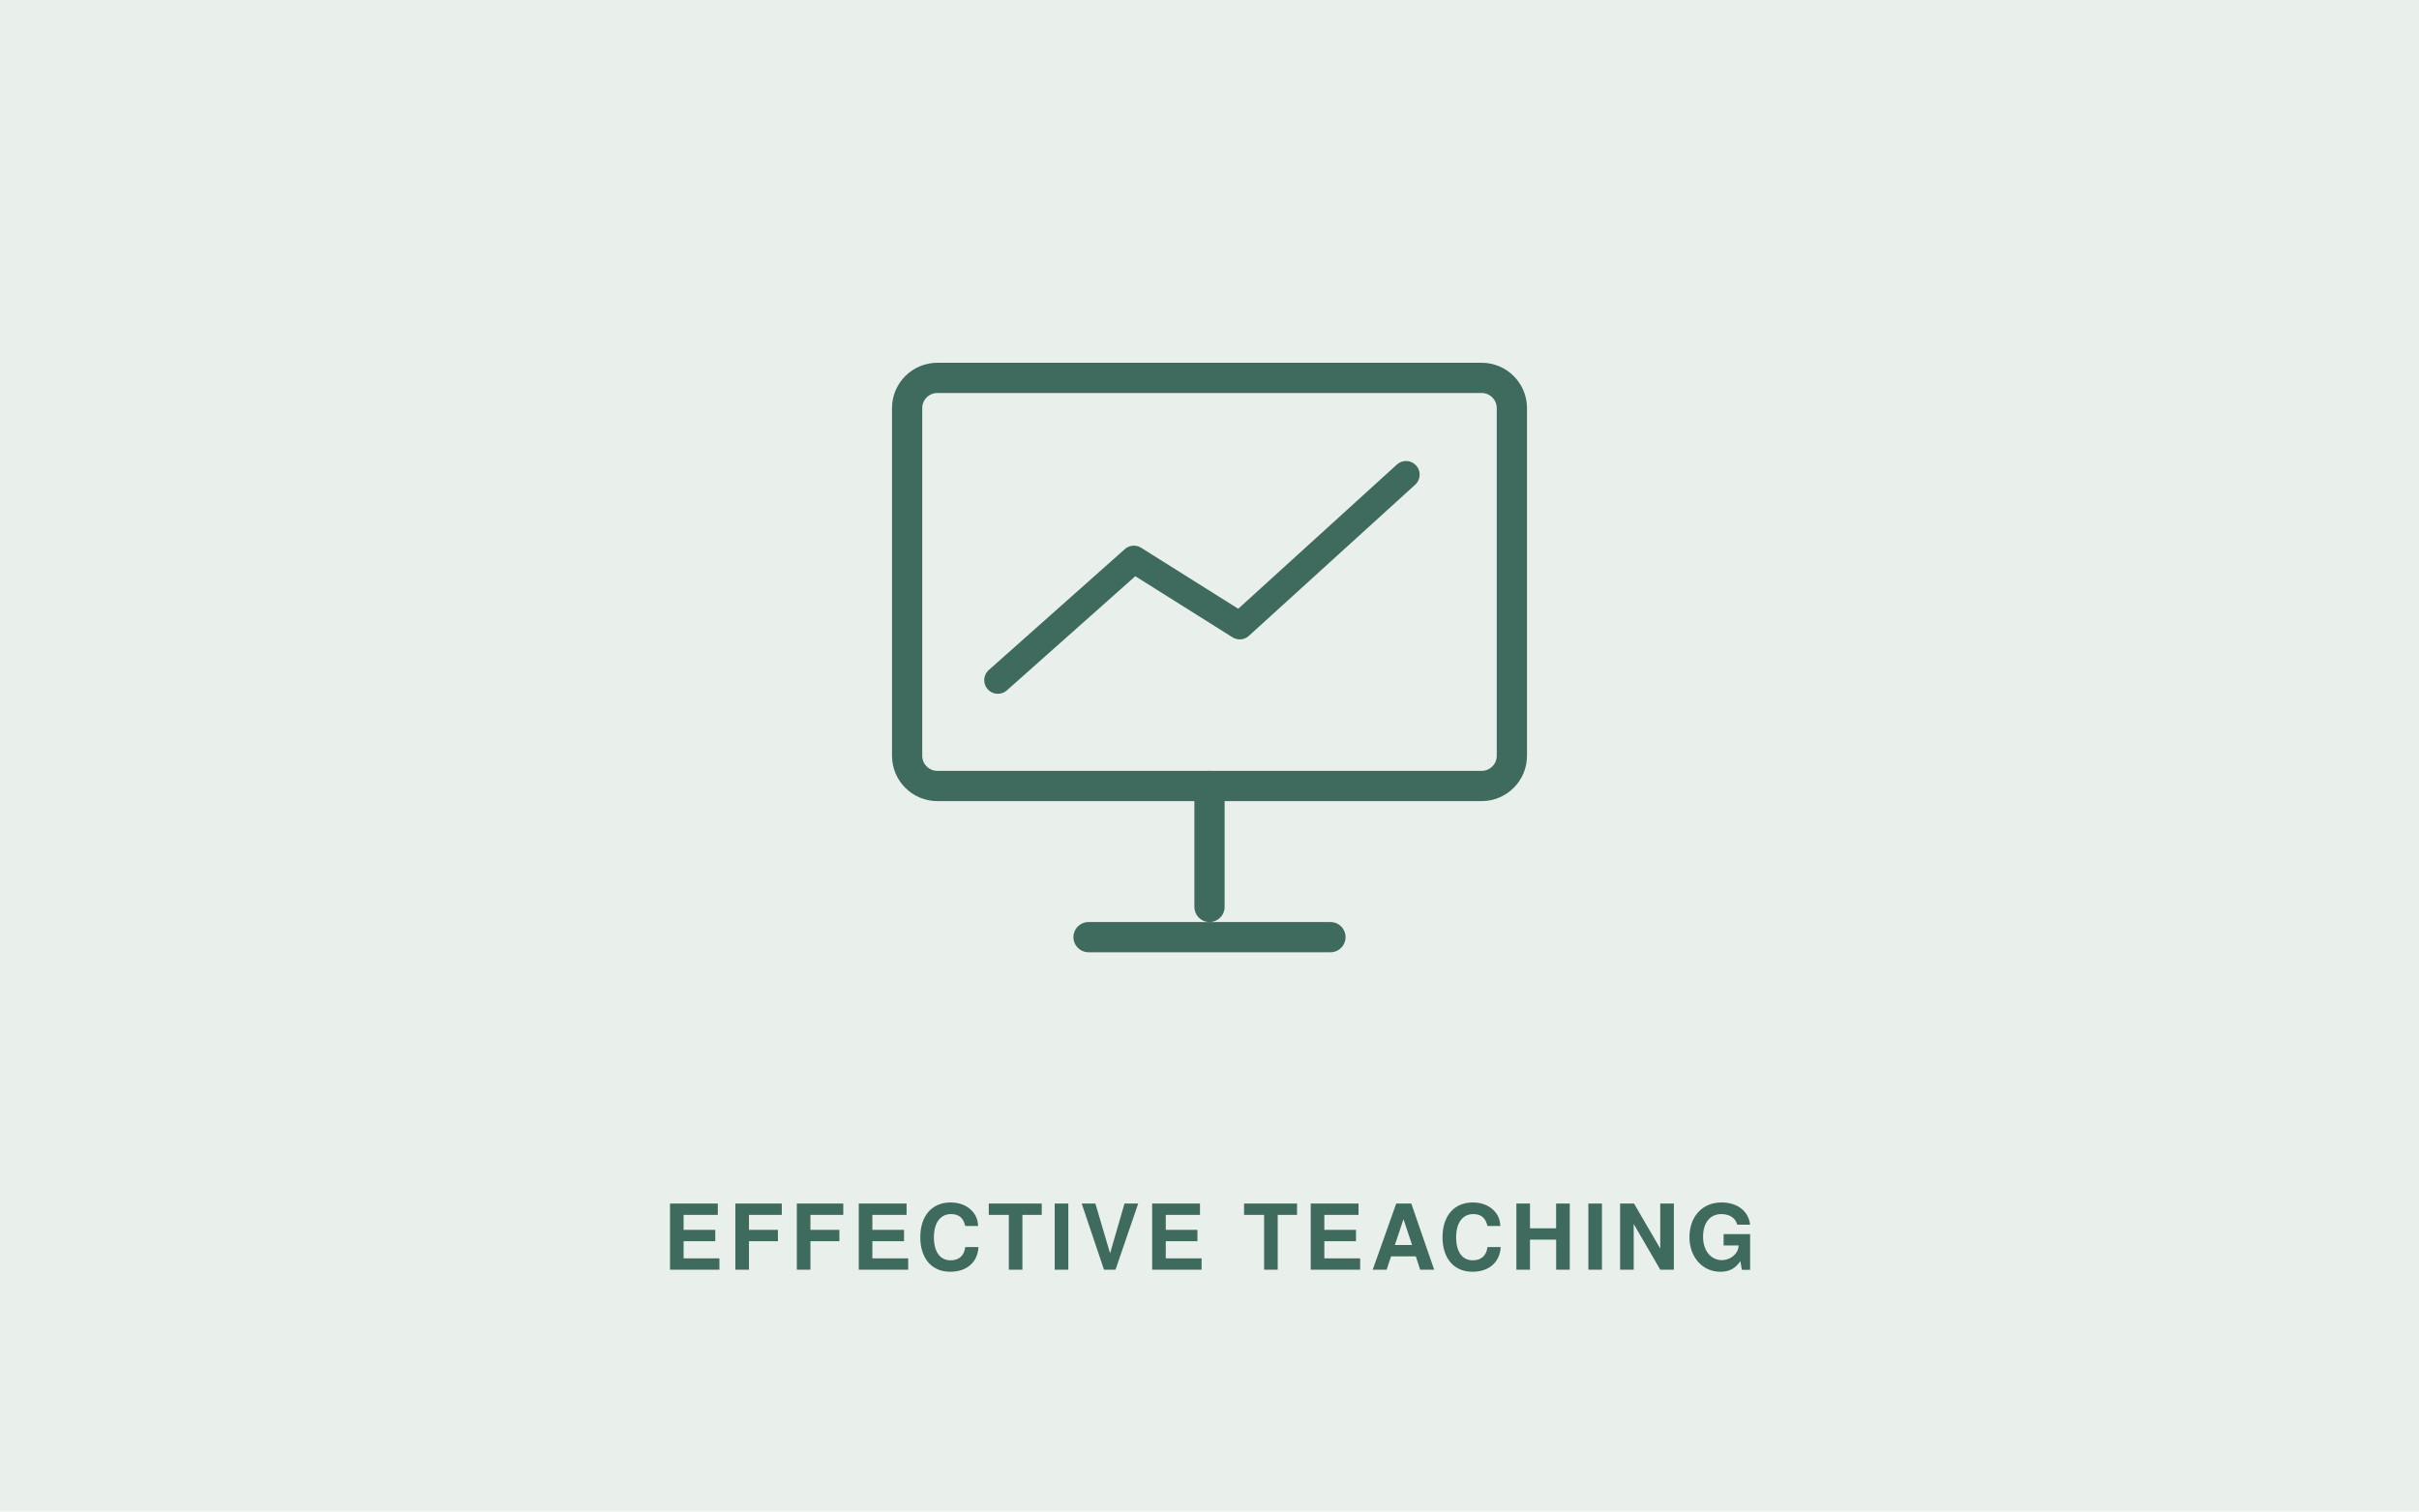
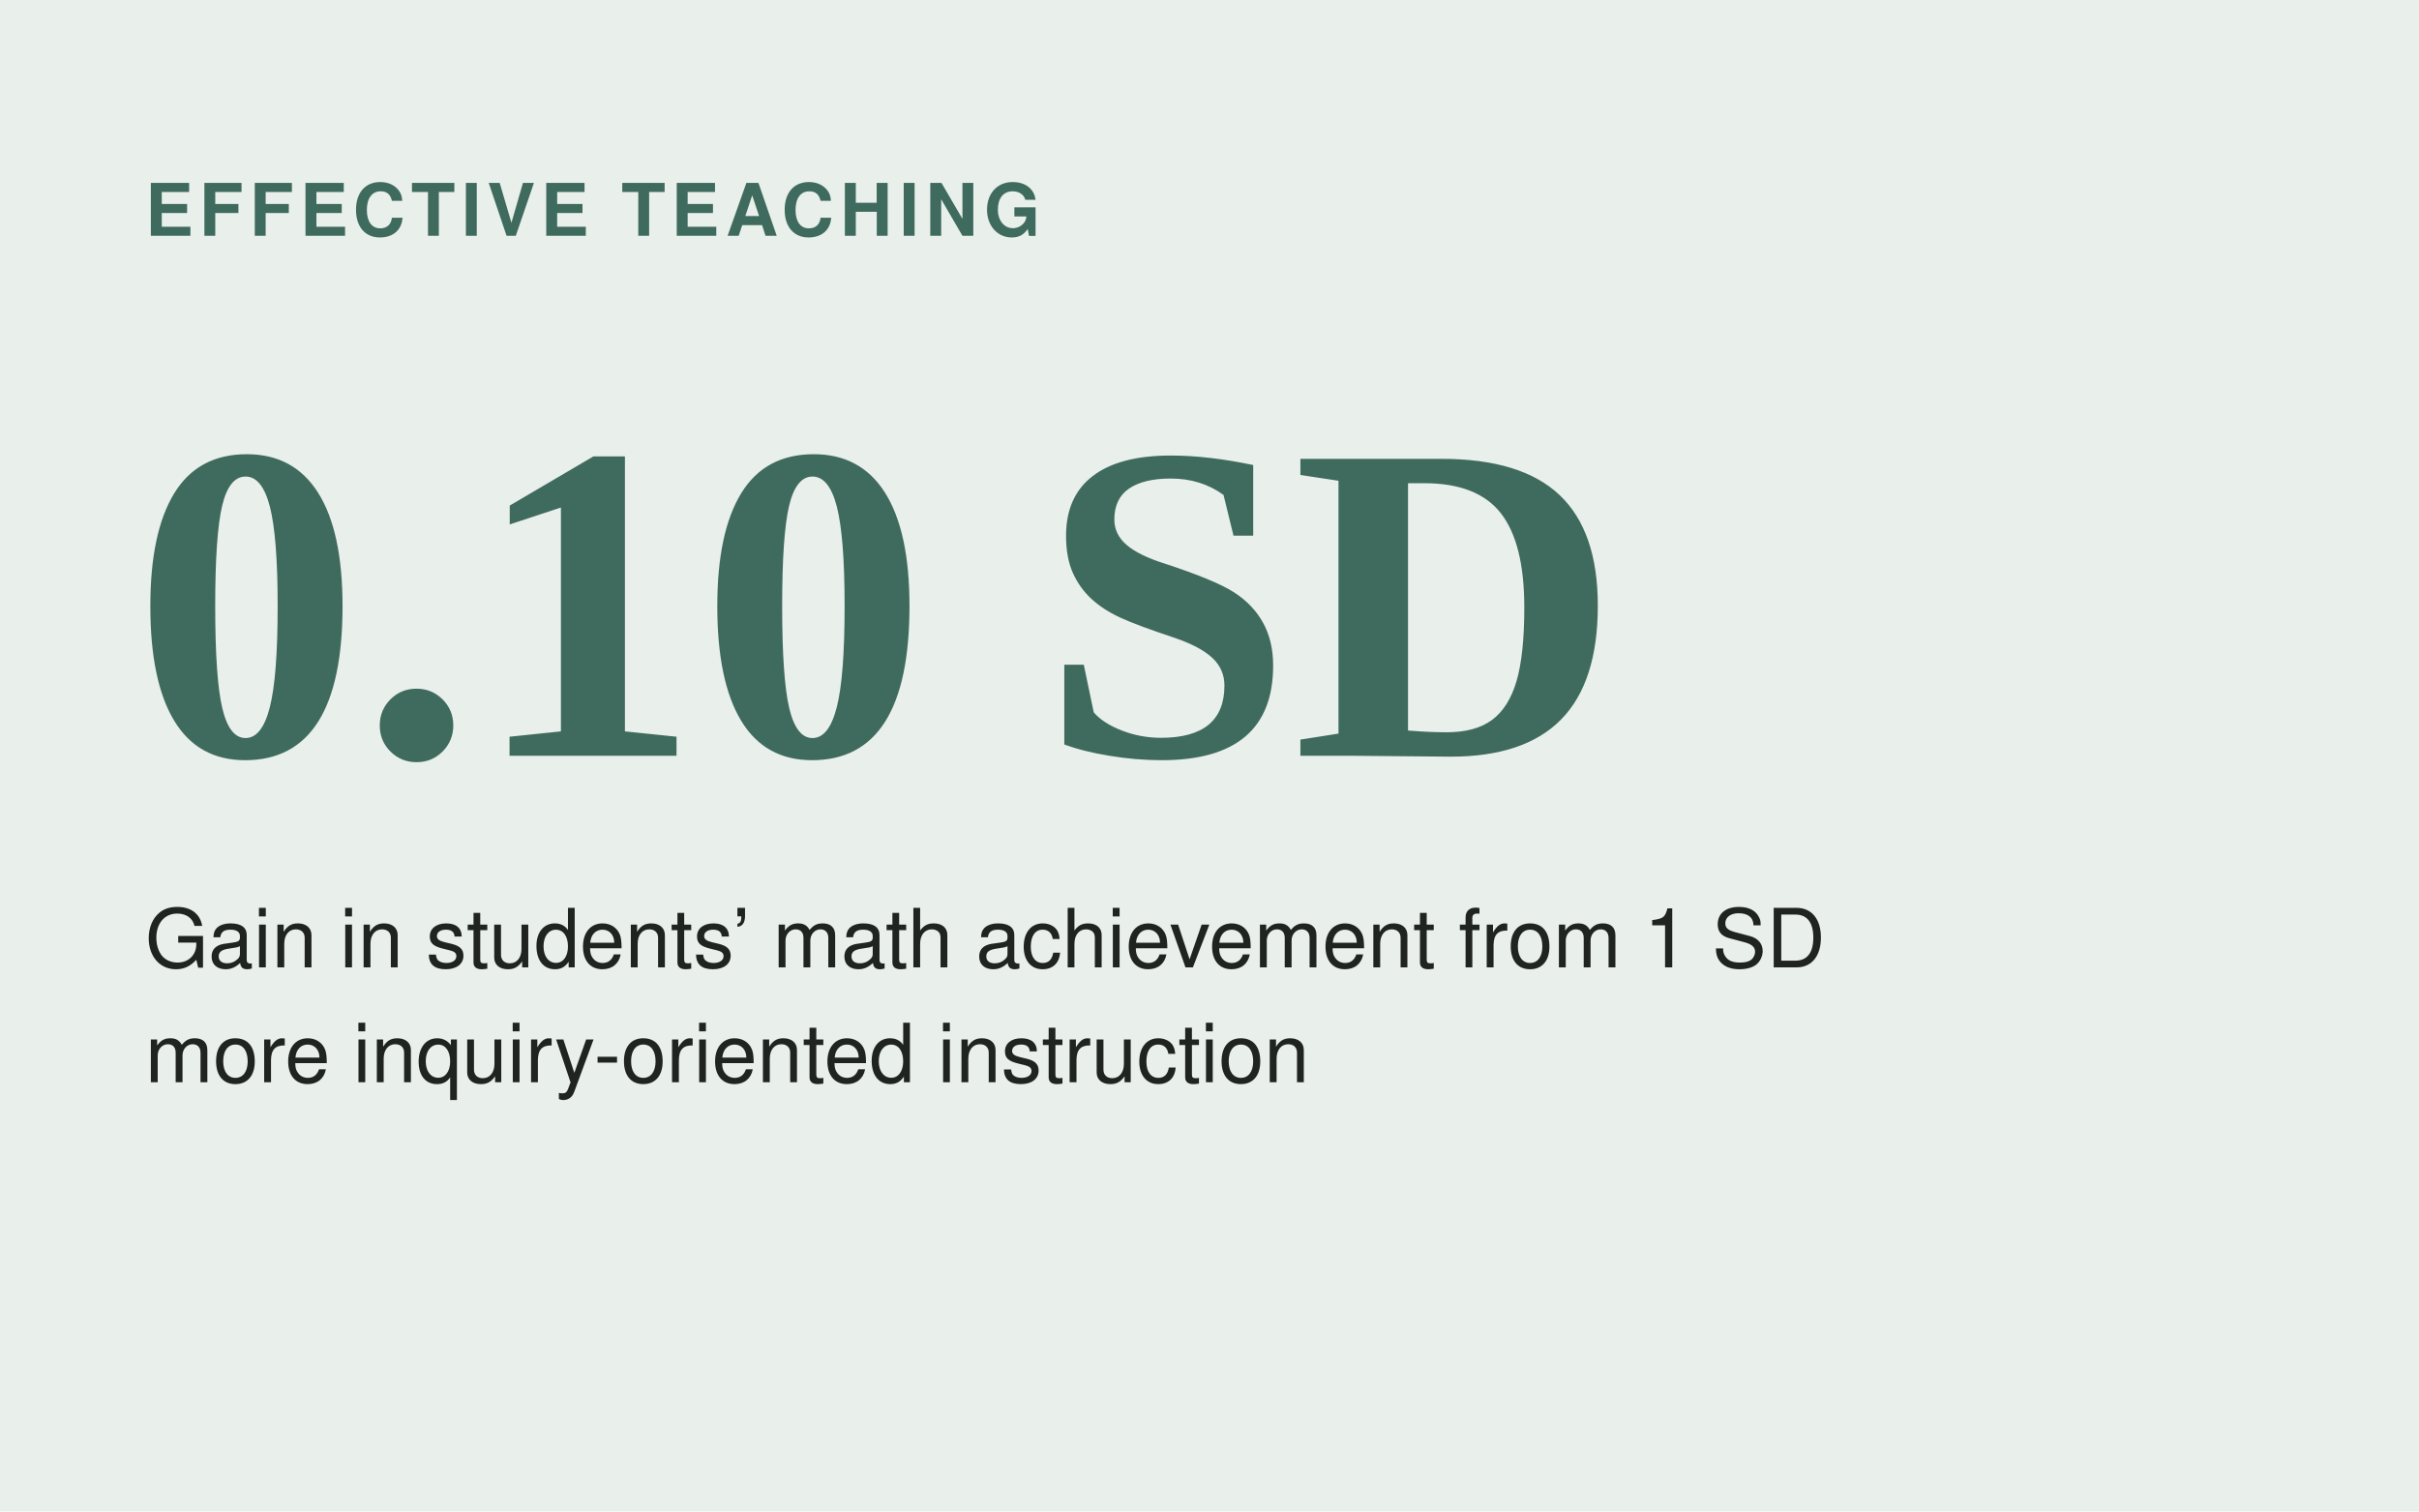
<svg xmlns="http://www.w3.org/2000/svg" viewBox="0 0 800 500" width="800" height="500" role="img">
  <rect width="800" height="500" fill="#E9EFEA" />
-   <g transform="translate(280,95)" fill="none" stroke="#3F6B5E" stroke-width="10" stroke-linecap="round" stroke-linejoin="round">
-     <rect x="20" y="30" width="200" height="135" rx="10" />
-     <path d="M120 165 v40 M80 215 h80" />
-     <path d="M50 130 L 95 90 L 130 112 L 185 62" stroke-width="9" />
-   </g>
-   <text x="400" y="420" text-anchor="middle" font-family="'Helvetica Neue', Helvetica, Arial, sans-serif" font-size="30" font-weight="600" letter-spacing="2" fill="#3F6B5E">EFFECTIVE TEACHING</text>
+   <text x="48" y="78" font-family="'Helvetica Neue', Helvetica, Arial, sans-serif" font-size="24" font-weight="600" letter-spacing="2" fill="#3F6B5E">EFFECTIVE TEACHING</text>
+   <text x="44" y="250" font-family="Georgia, 'Times New Roman', serif" font-size="150" font-weight="700" fill="#3F6B5E">0.10 SD</text>
+   <text x="48" y="320" font-family="'Helvetica Neue', Helvetica, Arial, sans-serif" font-size="27" fill="#1F2421">Gain in students’ math achievement from 1 SD</text>
+   <text x="48" y="358" font-family="'Helvetica Neue', Helvetica, Arial, sans-serif" font-size="27" fill="#1F2421">more inquiry-oriented instruction</text>
</svg>
